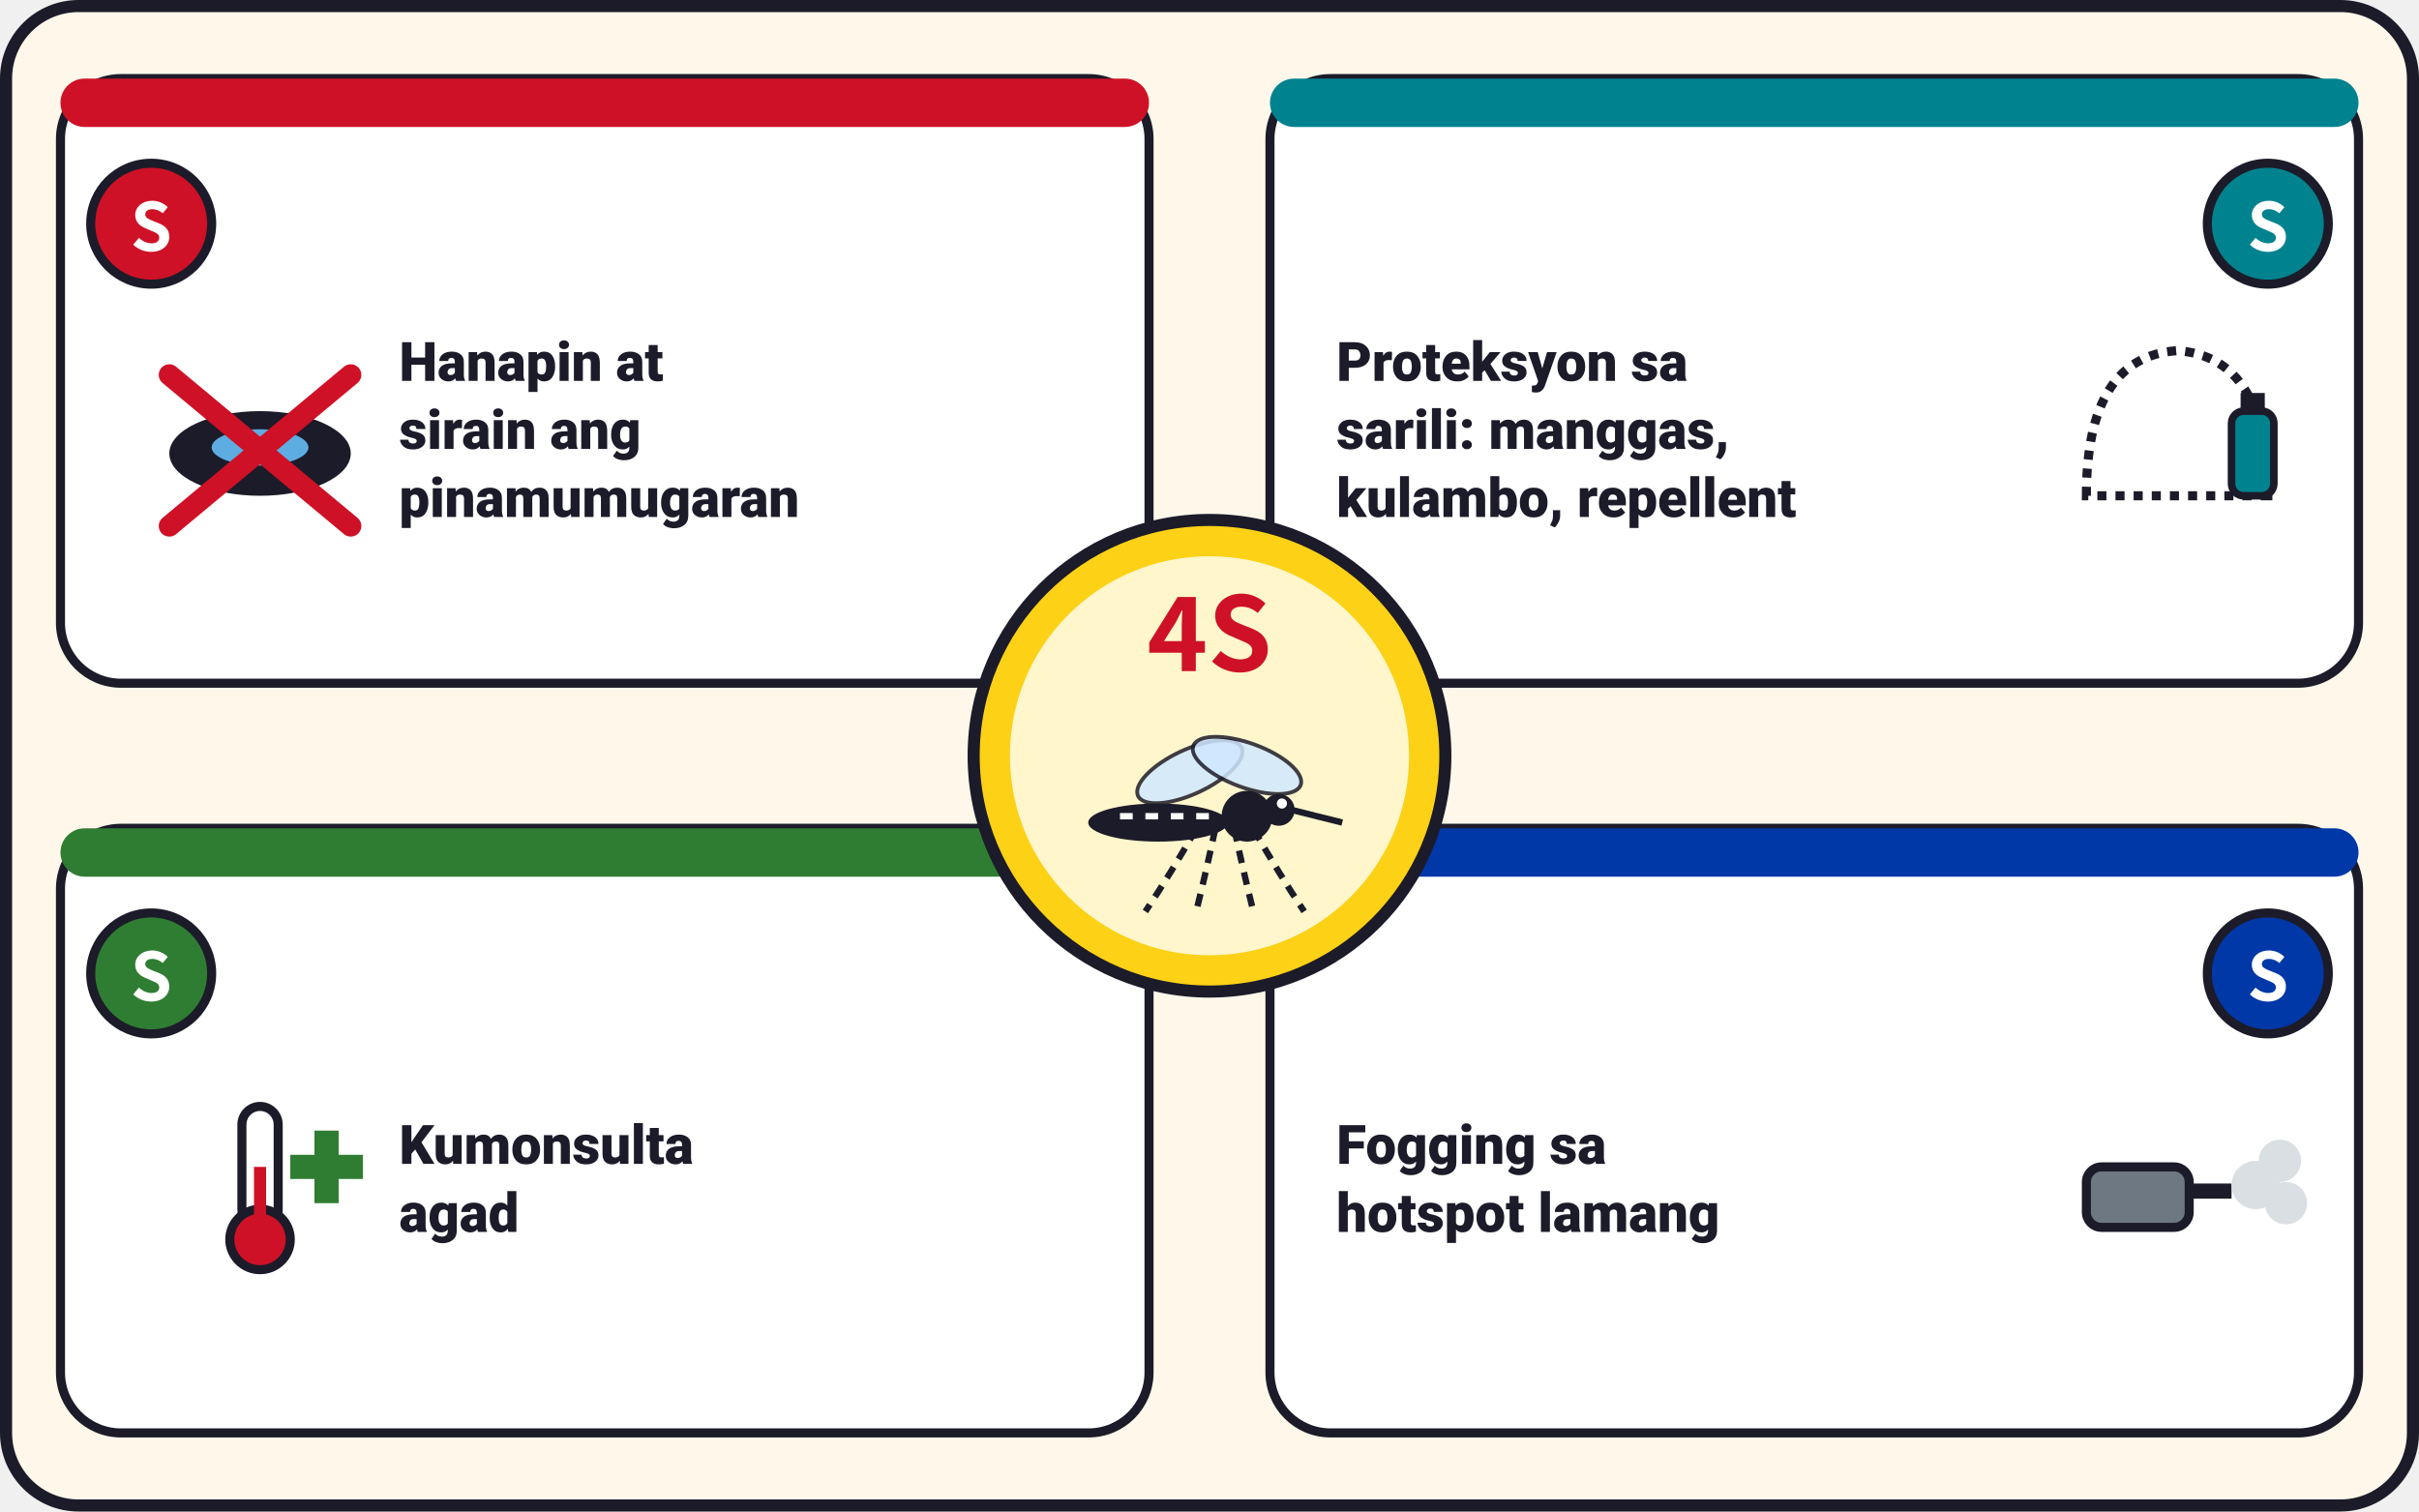
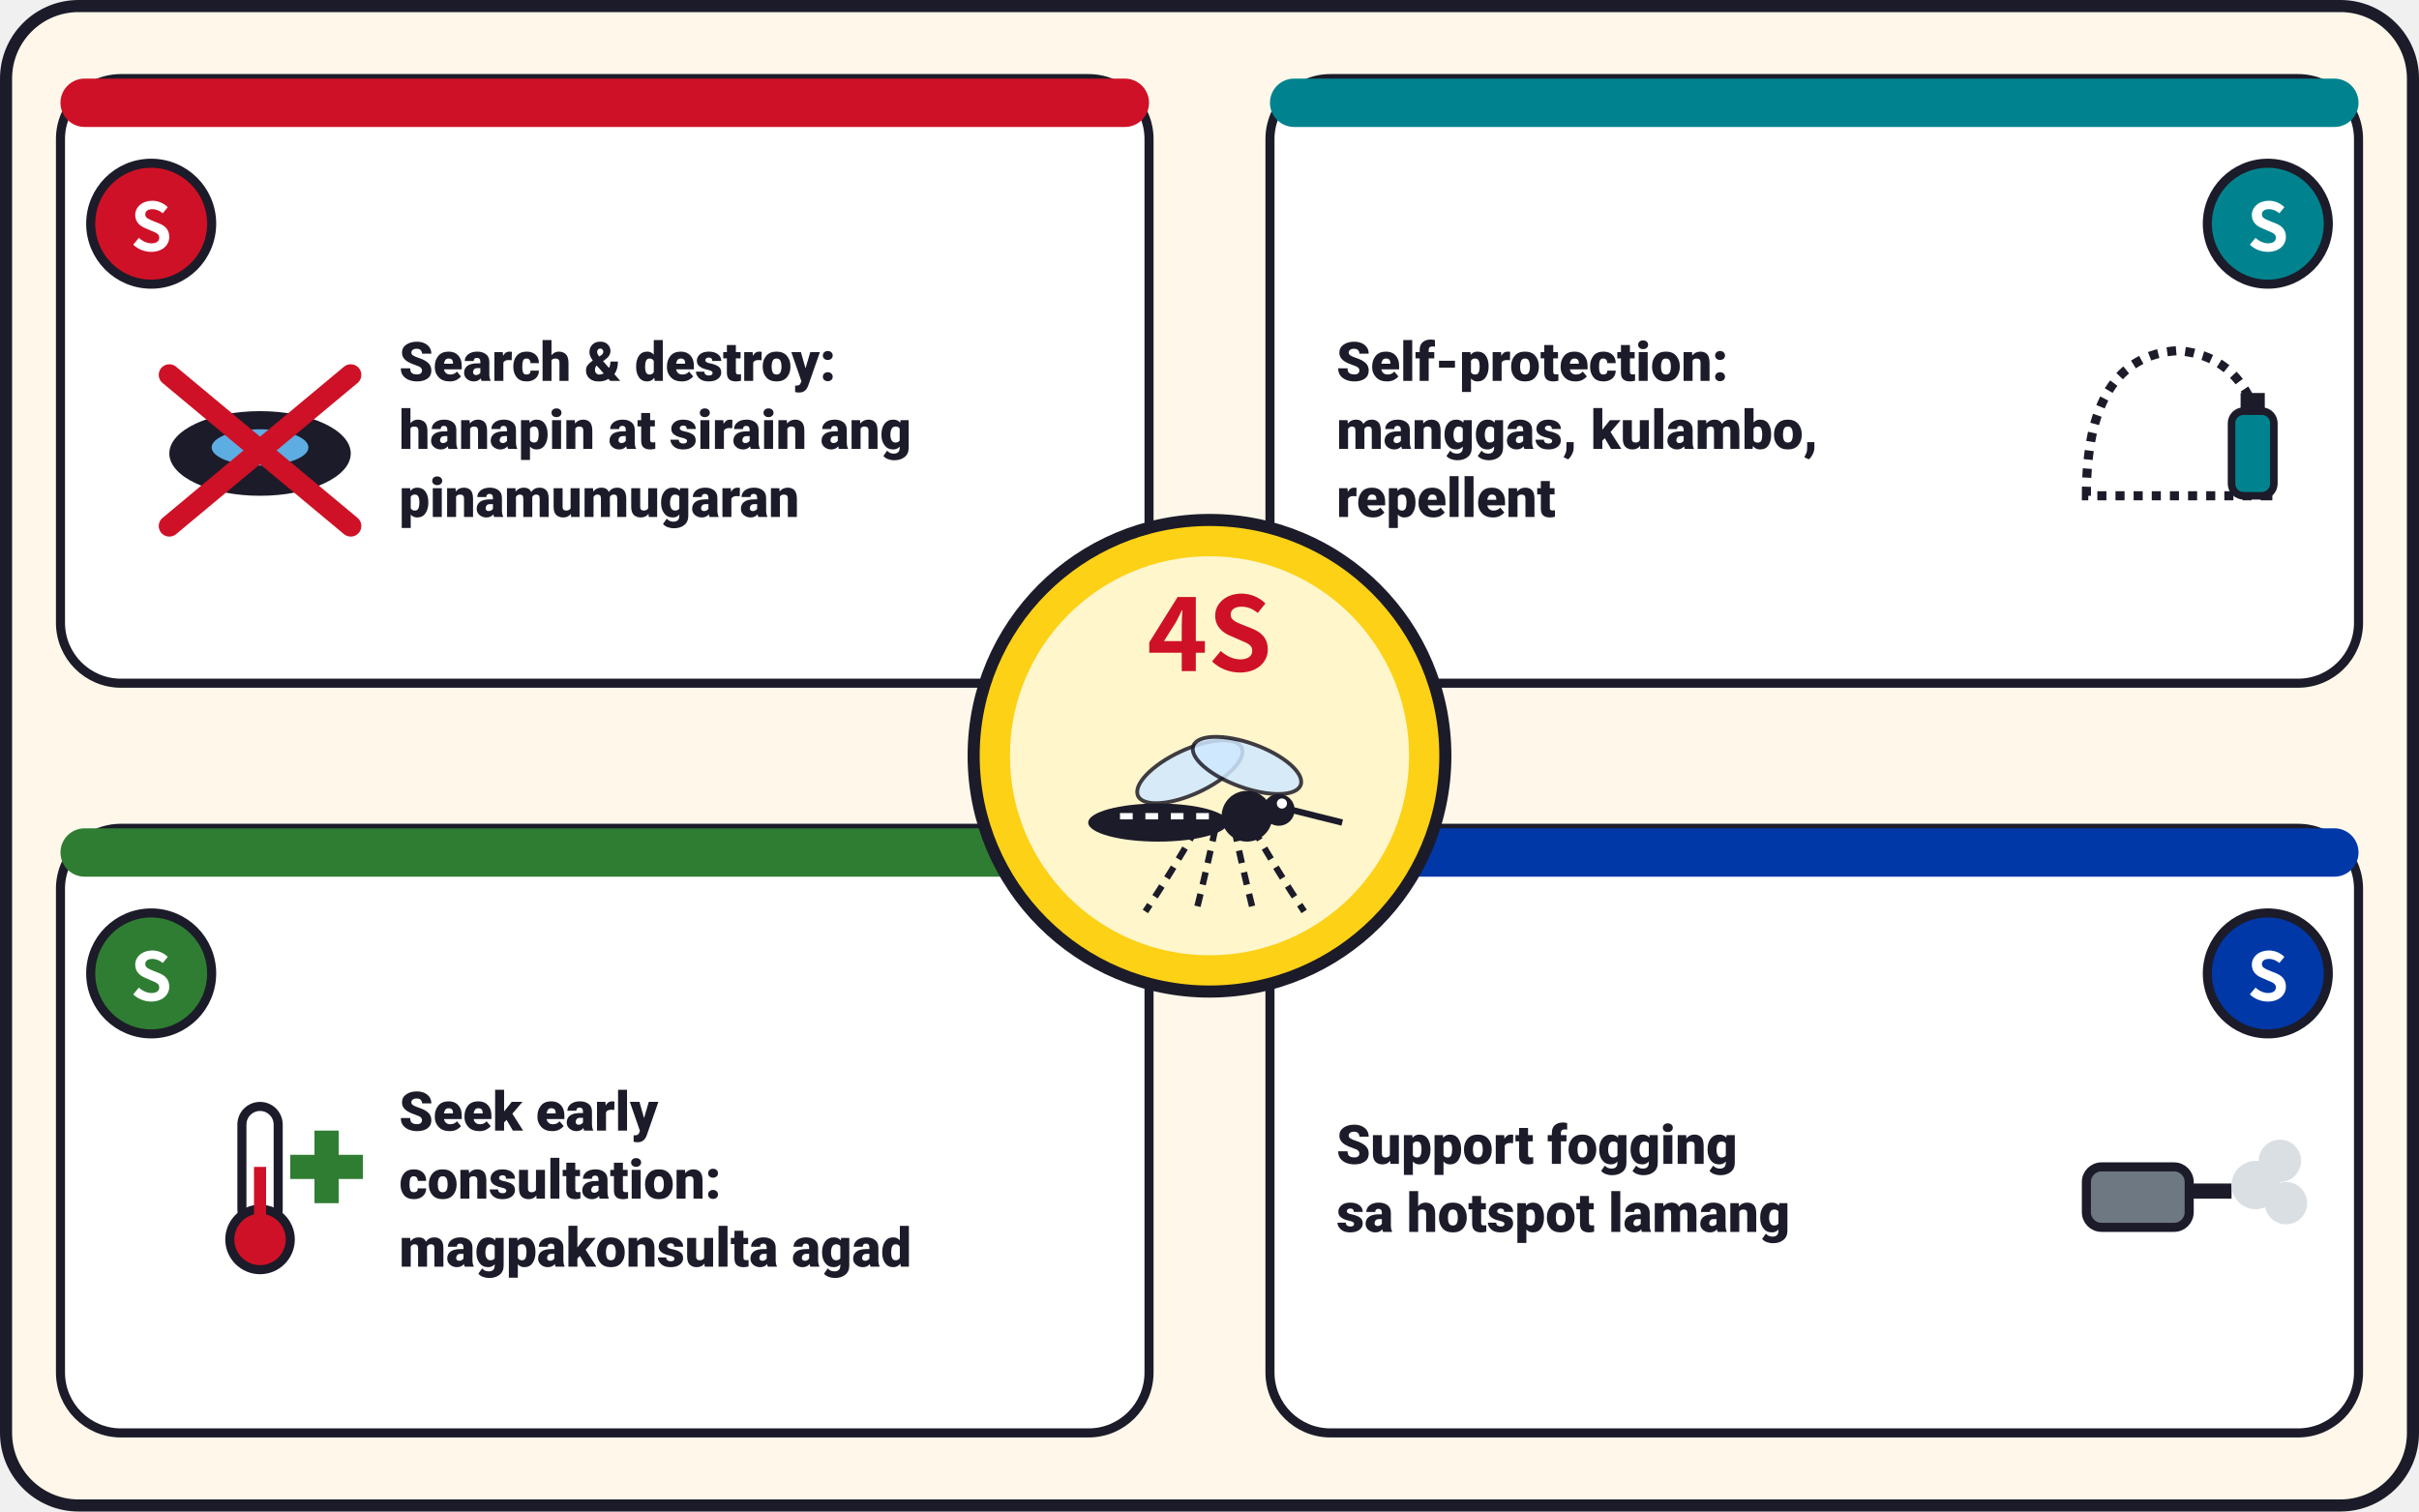
<svg xmlns="http://www.w3.org/2000/svg" viewBox="0 0 800 500" role="img" aria-labelledby="t d" xml:lang="fil">
  <style>.buzz{animation:buzz .5s ease-in-out infinite alternate}@keyframes buzz{to{transform:translate(4px,-4px)}}.wing{animation:wing .15s linear infinite alternate}@keyframes wing{to{opacity:.35}}.fog{animation:fog 2s ease-in-out infinite}@keyframes fog{50%{opacity:.4;transform:translateX(6px)}}@media (prefers-reduced-motion: reduce){*{animation:none!important;transition:none!important}}</style>
  <rect x="2" y="2" width="796" height="496" rx="24" fill="#FFF8EA" stroke="#1C1B29" stroke-width="4" />
  <rect x="20" y="26" width="360" height="200" rx="20" fill="#fff" stroke="#1C1B29" stroke-width="3" />
  <rect x="20" y="26" width="360" height="16" rx="8" fill="#CE1126" />
  <circle cx="50" cy="74" r="20" fill="#CE1126" stroke="#1C1B29" stroke-width="3" />
  <text x="50" y="83" font-family="'Bungee','Arial Black','Noto Sans TC','PingFang TC','Microsoft JhengHei','Noto Sans CJK TC',Impact,sans-serif" font-size="22" font-weight="900" fill="#fff" text-anchor="middle">
    <tspan x="50" dy="0.0">S</tspan>
  </text>
  <g transform="translate(86 144)">
    <ellipse cx="0" cy="6" rx="30" ry="14" fill="#1C1B29" />
    <ellipse cx="0" cy="4" rx="16" ry="6" fill="#5DADE2" />
    <path d="M-30 -20 l60 50" stroke="#CE1126" stroke-width="7" stroke-linecap="round" />
    <path d="M30 -20 l-60 50" stroke="#CE1126" stroke-width="7" stroke-linecap="round" />
  </g>
  <text x="132" y="126" font-family="system-ui,'Segoe UI',Roboto,'Helvetica Neue',Arial,'Noto Sans TC','PingFang TC','Microsoft JhengHei','Noto Sans CJK TC',sans-serif" font-size="18" font-weight="800" fill="#1C1B29" text-anchor="start">
-     <tspan x="132" dy="0.0">Hanapin at</tspan>
-     <tspan x="132" dy="22.5">sirain ang</tspan>
+     <tspan x="132" dy="0.0">Search &amp; destroy:</tspan>
+     <tspan x="132" dy="22.5">hanapin at sirain ang</tspan>
    <tspan x="132" dy="22.5">pinamumugaran</tspan>
  </text>
  <rect x="420" y="26" width="360" height="200" rx="20" fill="#fff" stroke="#1C1B29" stroke-width="3" />
  <rect x="420" y="26" width="360" height="16" rx="8" fill="#00838F" />
  <circle cx="750" cy="74" r="20" fill="#00838F" stroke="#1C1B29" stroke-width="3" />
  <text x="750" y="83" font-family="'Bungee','Arial Black','Noto Sans TC','PingFang TC','Microsoft JhengHei','Noto Sans CJK TC',Impact,sans-serif" font-size="22" font-weight="900" fill="#fff" text-anchor="middle">
    <tspan x="750" dy="0.0">S</tspan>
  </text>
  <g transform="translate(720 144)">
    <path d="M-30 20 Q-30 -26 0 -28 Q30 -26 30 20Z" fill="#fff" stroke="#1C1B29" stroke-width="3" stroke-dasharray="3 3" />
    <rect x="18" y="-8" width="14" height="28" rx="4" fill="#00838F" stroke="#1C1B29" stroke-width="2.5" />
    <rect x="21" y="-14" width="8" height="7" fill="#1C1B29" />
  </g>
  <text x="442" y="126" font-family="system-ui,'Segoe UI',Roboto,'Helvetica Neue',Arial,'Noto Sans TC','PingFang TC','Microsoft JhengHei','Noto Sans CJK TC',sans-serif" font-size="18" font-weight="800" fill="#1C1B29" text-anchor="start">
-     <tspan x="442" dy="0.0">Proteksyon sa</tspan>
-     <tspan x="442" dy="22.5">sarili: manggas,</tspan>
-     <tspan x="442" dy="22.5">kulambo, repellent</tspan>
+     <tspan x="442" dy="0.0">Self-protection:</tspan>
+     <tspan x="442" dy="22.5">manggas, kulambo,</tspan>
+     <tspan x="442" dy="22.5">repellent</tspan>
  </text>
  <rect x="20" y="274" width="360" height="200" rx="20" fill="#fff" stroke="#1C1B29" stroke-width="3" />
  <rect x="20" y="274" width="360" height="16" rx="8" fill="#2F7D32" />
  <circle cx="50" cy="322" r="20" fill="#2F7D32" stroke="#1C1B29" stroke-width="3" />
  <text x="50" y="331" font-family="'Bungee','Arial Black','Noto Sans TC','PingFang TC','Microsoft JhengHei','Noto Sans CJK TC',Impact,sans-serif" font-size="22" font-weight="900" fill="#fff" text-anchor="middle">
    <tspan x="50" dy="0.0">S</tspan>
  </text>
  <g transform="translate(86 392)">
    <rect x="-6" y="-26" width="12" height="40" rx="6" fill="#fff" stroke="#1C1B29" stroke-width="3" />
    <circle cy="18" r="10" fill="#CE1126" stroke="#1C1B29" stroke-width="3" />
    <rect x="-2" y="-6" width="4" height="22" fill="#CE1126" />
    <path d="M18 -18 h8 v8 h8 v8 h-8 v8 h-8 v-8 h-8 v-8 h8Z" fill="#2F7D32" />
  </g>
-   <text x="132" y="385" font-family="system-ui,'Segoe UI',Roboto,'Helvetica Neue',Arial,'Noto Sans TC','PingFang TC','Microsoft JhengHei','Noto Sans CJK TC',sans-serif" font-size="18" font-weight="800" fill="#1C1B29" text-anchor="start">
-     <tspan x="132" dy="0.0">Kumonsulta</tspan>
-     <tspan x="132" dy="22.5">agad</tspan>
+   <text x="132" y="374" font-family="system-ui,'Segoe UI',Roboto,'Helvetica Neue',Arial,'Noto Sans TC','PingFang TC','Microsoft JhengHei','Noto Sans CJK TC',sans-serif" font-size="18" font-weight="800" fill="#1C1B29" text-anchor="start">
+     <tspan x="132" dy="0.0">Seek early</tspan>
+     <tspan x="132" dy="22.5">consultation:</tspan>
+     <tspan x="132" dy="22.5">magpakonsulta agad</tspan>
  </text>
  <rect x="420" y="274" width="360" height="200" rx="20" fill="#fff" stroke="#1C1B29" stroke-width="3" />
  <rect x="420" y="274" width="360" height="16" rx="8" fill="#0038A8" />
  <circle cx="750" cy="322" r="20" fill="#0038A8" stroke="#1C1B29" stroke-width="3" />
  <text x="750" y="331" font-family="'Bungee','Arial Black','Noto Sans TC','PingFang TC','Microsoft JhengHei','Noto Sans CJK TC',Impact,sans-serif" font-size="22" font-weight="900" fill="#fff" text-anchor="middle">
    <tspan x="750" dy="0.0">S</tspan>
  </text>
  <g transform="translate(720 392)">
    <rect x="-30" y="-6" width="34" height="20" rx="5" fill="#6E7882" stroke="#1C1B29" stroke-width="3" />
    <path d="M4 2 H18" stroke="#1C1B29" stroke-width="5" />
    <g fill="#DADFE4" class="fog">
      <circle cx="26" cy="0" r="8" />
      <circle cx="34" cy="-8" r="7" />
      <circle cx="36" cy="6" r="7" />
    </g>
  </g>
  <text x="442" y="385" font-family="system-ui,'Segoe UI',Roboto,'Helvetica Neue',Arial,'Noto Sans TC','PingFang TC','Microsoft JhengHei','Noto Sans CJK TC',sans-serif" font-size="18" font-weight="800" fill="#1C1B29" text-anchor="start">
-     <tspan x="442" dy="0.0">Fogging sa</tspan>
-     <tspan x="442" dy="22.5">hotspot lamang</tspan>
+     <tspan x="442" dy="0.0">Support fogging</tspan>
+     <tspan x="442" dy="22.5">sa hotspot lamang</tspan>
  </text>
  <circle cx="400" cy="250" r="78" fill="#FCD116" stroke="#1C1B29" stroke-width="4" />
  <circle cx="400" cy="250" r="66" fill="#FFF6CC" />
  <text x="400" y="222" font-family="'Bungee','Arial Black','Noto Sans TC','PingFang TC','Microsoft JhengHei','Noto Sans CJK TC',Impact,sans-serif" font-size="34" font-weight="900" fill="#CE1126" text-anchor="middle">
    <tspan x="400" dy="0.0">4S</tspan>
  </text>
  <g transform="translate(404 270)">
    <g class="buzz">
      <g transform="scale(1.05)">
        <ellipse cx="-10" cy="-14" rx="18" ry="7" fill="#CFE8FF" opacity=".85" stroke="#1C1B29" stroke-width="1.2" transform="rotate(-25 -10 -14)" class="wing" />
        <ellipse cx="8" cy="-16" rx="18" ry="7" fill="#CFE8FF" opacity=".85" stroke="#1C1B29" stroke-width="1.2" transform="rotate(20 8 -16)" class="wing" />
        <path d="M-8 4 q-8 14 -16 26" stroke="#1C1B29" stroke-width="2" fill="none" stroke-dasharray="4 3" />
        <path d="M-2 4 q-3 14 -6 26" stroke="#1C1B29" stroke-width="2" fill="none" stroke-dasharray="4 3" />
        <path d="M4 4 q3 14 6 26" stroke="#1C1B29" stroke-width="2" fill="none" stroke-dasharray="4 3" />
        <path d="M10 4 q8 14 16 26" stroke="#1C1B29" stroke-width="2" fill="none" stroke-dasharray="4 3" />
        <ellipse cx="-20" cy="2" rx="22" ry="6" fill="#1C1B29" />
        <path d="M-32 0 h4 M-24 0 h4 M-16 0 h4 M-8 0 h4" stroke="#fff" stroke-width="2" />
        <circle cx="8" cy="0" r="8" fill="#1C1B29" />
        <circle cx="18" cy="-2" r="5" fill="#1C1B29" />
        <path d="M22 -2 l16 4" stroke="#1C1B29" stroke-width="2" />
        <circle cx="19" cy="-4" r="1.6" fill="#fff" />
      </g>
    </g>
  </g>
</svg>
